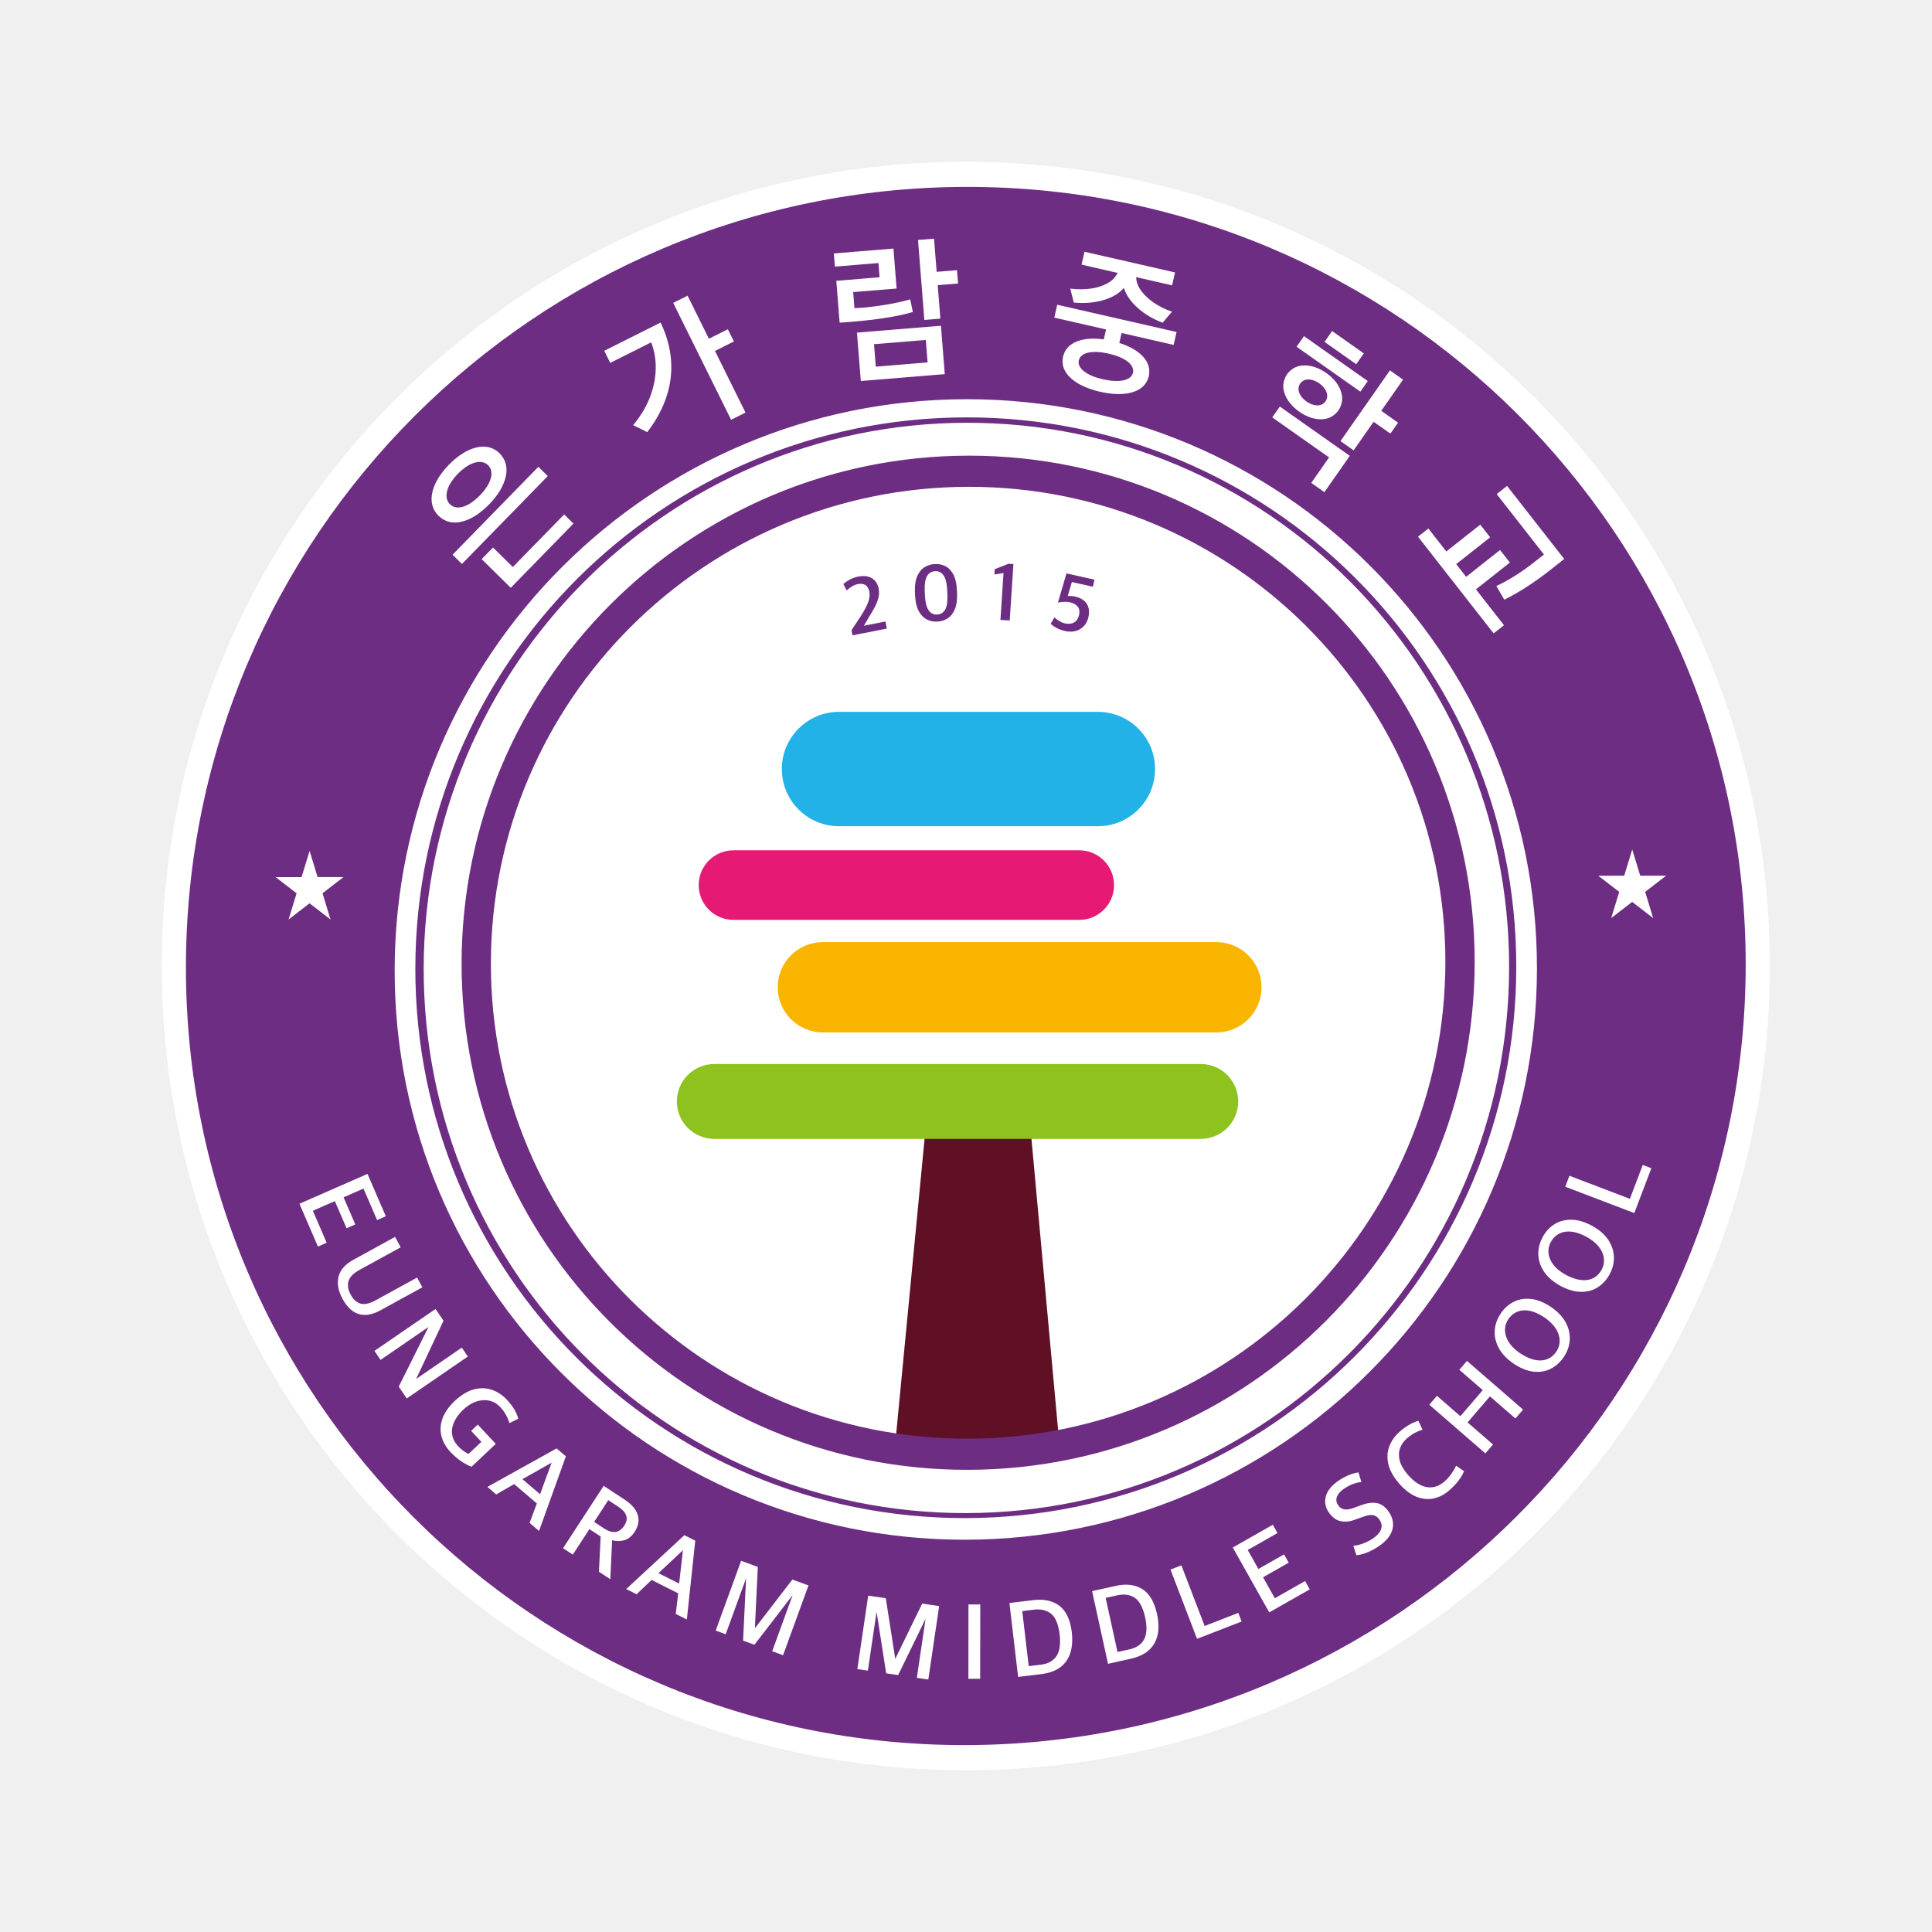
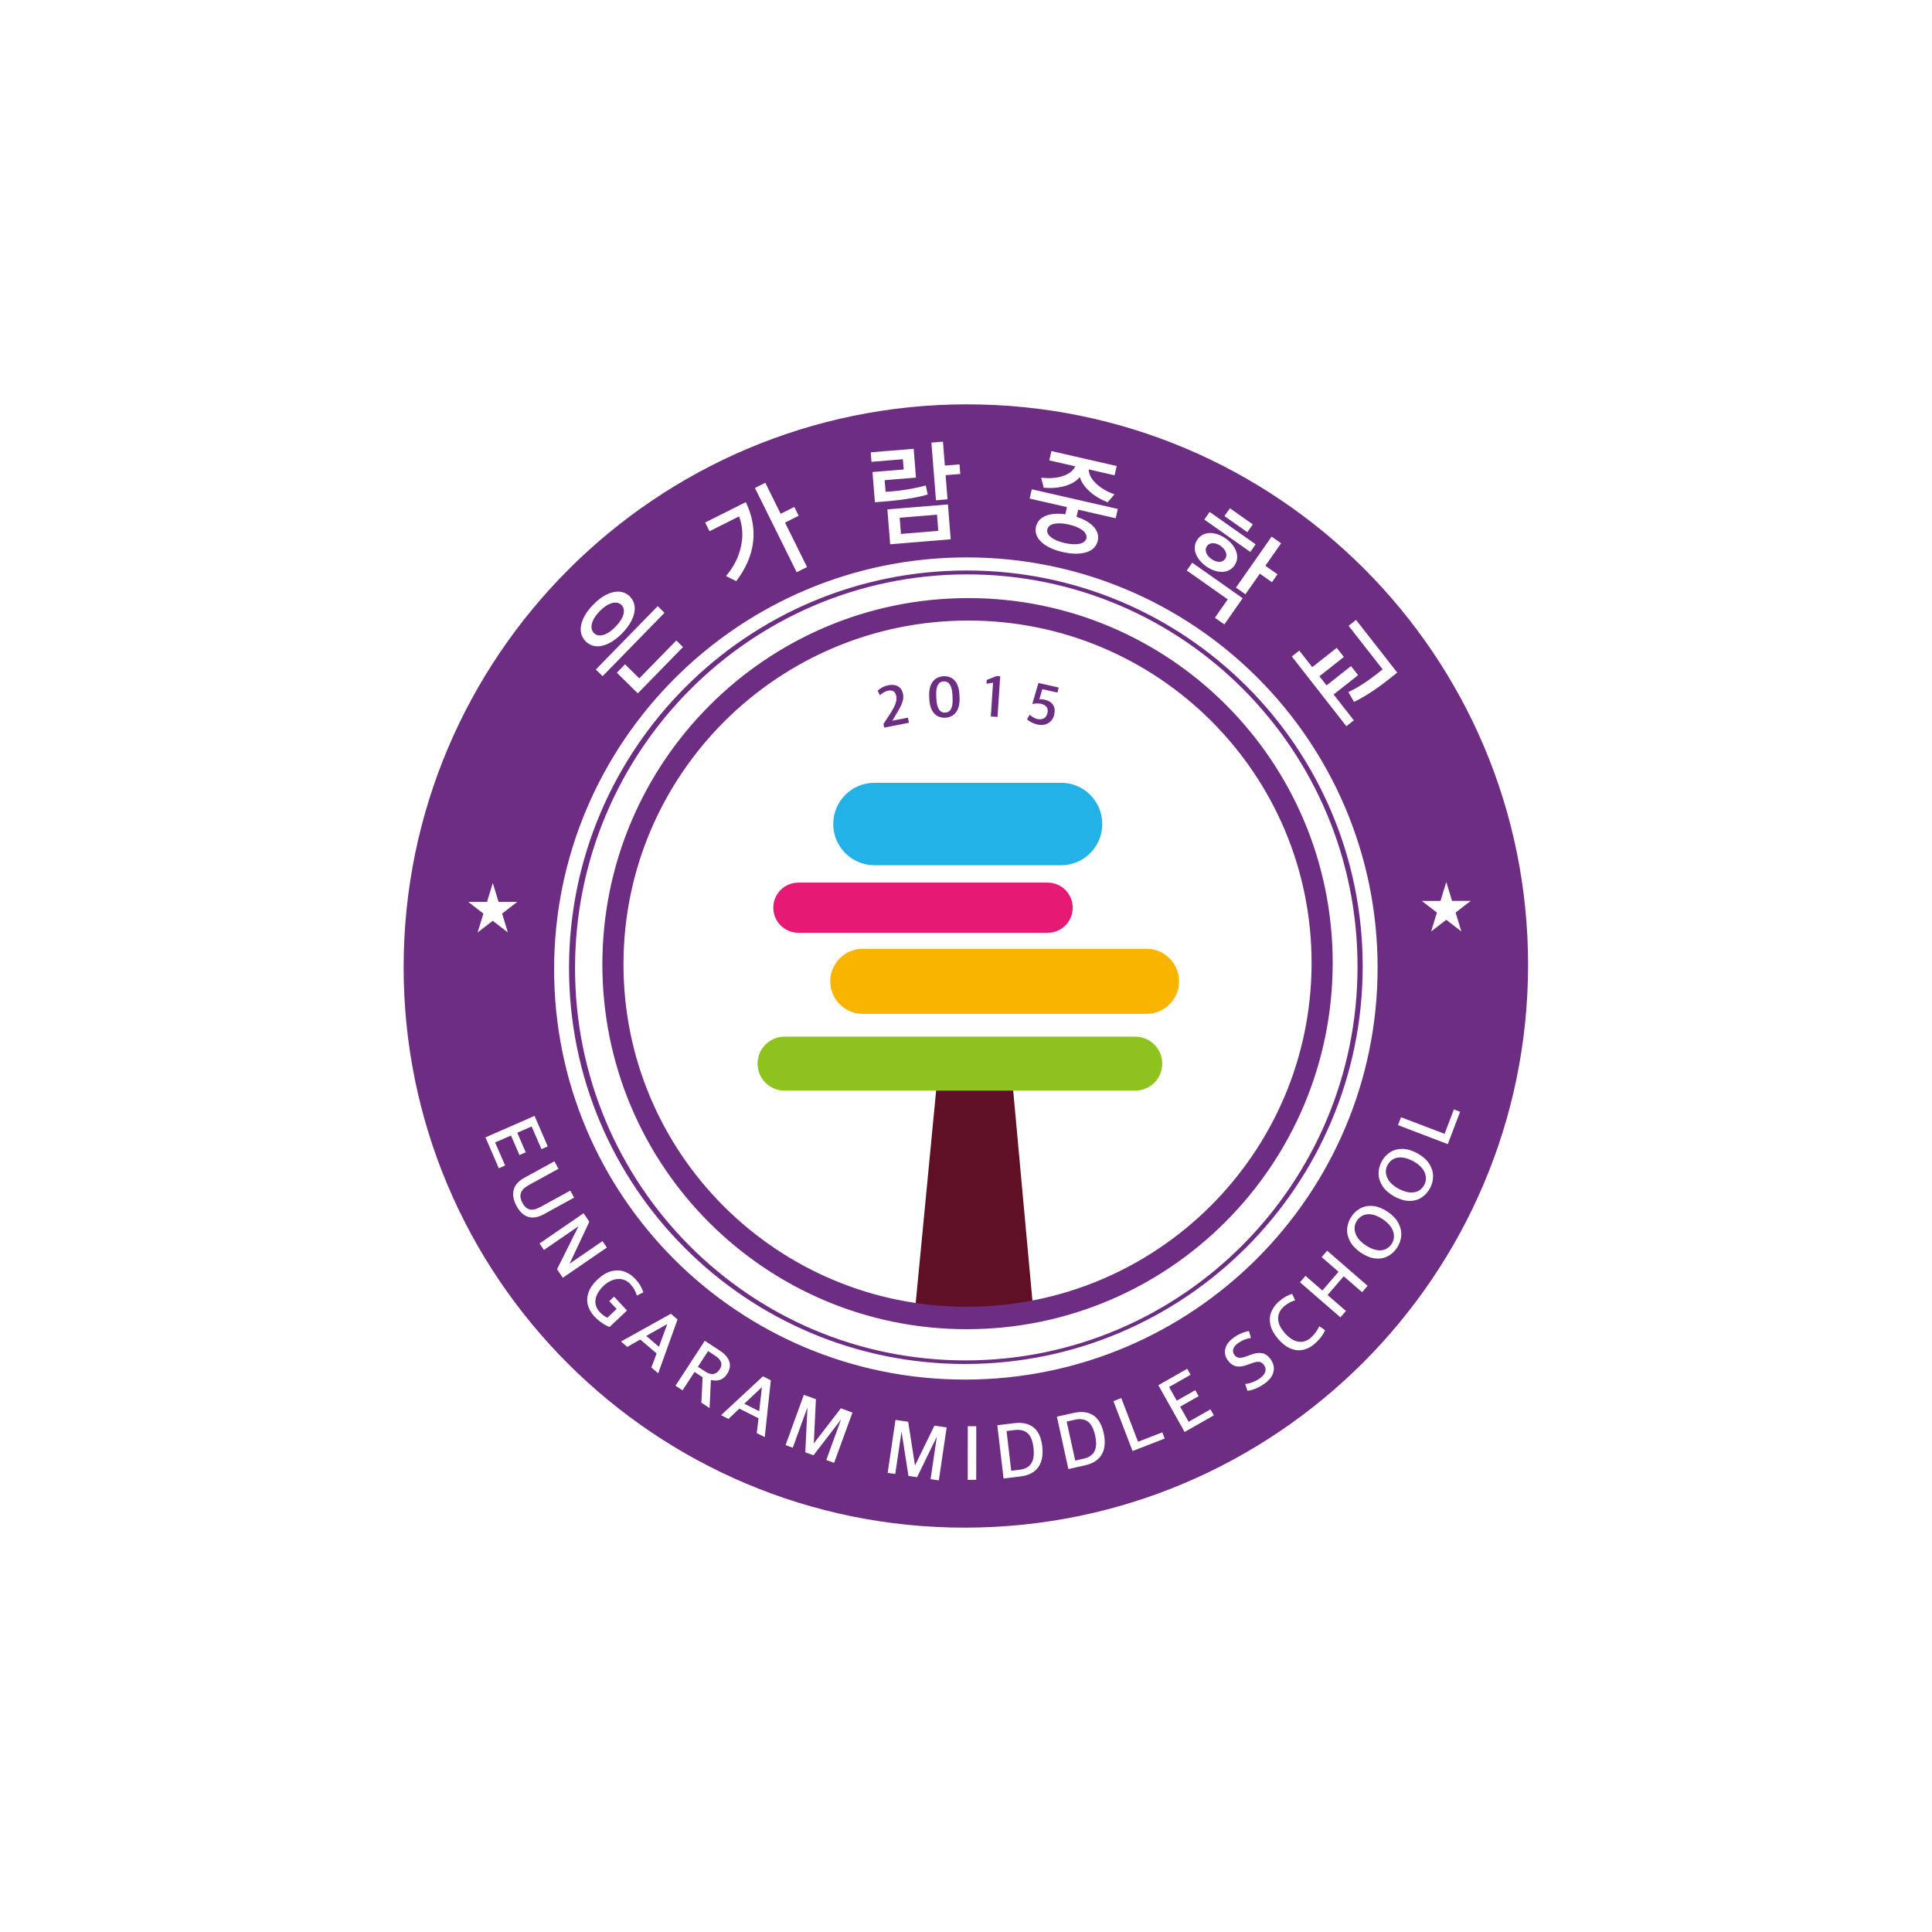
- <svg xmlns="http://www.w3.org/2000/svg" viewBox="-430 -430 5134 5135" overflow="hidden">
+ <svg xmlns="http://www.w3.org/2000/svg" viewBox="-1424 -1424 7122 7123">
+   <rect x="-1424" y="-1424" width="7122" height="7123" fill="white" />
  <defs>
    <clipPath id="a">
      <path d="M63-900h4274v4275H63z" />
    </clipPath>
  </defs>
  <g fill-rule="evenodd" clip-path="url(#a)" transform="translate(-63 900)">
    <path fill="#FFF" d="M63 1237.5C63 56.991 1019.77-900 2200-900S4337 56.991 4337 1237.5c0 1180.51-956.77 2137.5-2137 2137.5S63 2418.01 63 1237.5Z" />
    <path fill="#5F1025" d="m2098.07 1617.28 268.48-7.28 83.45 912h-439l87.07-904.72Z" />
    <path fill="#8EC21F" d="M1432 1597.5c0-54.95 44.55-99.5 99.5-99.5h1293c54.95 0 99.5 44.55 99.5 99.5s-44.55 99.5-99.5 99.5h-1293c-54.95 0-99.5-44.55-99.5-99.5Z" />
    <path fill="#F9B400" d="M1700 1294c0-66.27 53.73-120 120-120h1046c66.27 0 120 53.73 120 120 0 66.27-53.73 120-120 120H1820c-66.27 0-120-53.73-120-120Z" />
    <path fill="#E61974" d="M1490 1022.5c0-51.086 41.41-92.5 92.5-92.5h919c51.09 0 92.5 41.414 92.5 92.5 0 51.09-41.41 92.5-92.5 92.5h-919c-51.09 0-92.5-41.41-92.5-92.5Z" />
    <path fill="#22B2E7" d="M1711 714.001C1711 630.053 1779.05 562 1863 562h688c83.95 0 152 68.053 152 152.001 0 83.947-68.05 152-152 152L1863 866c-83.95 0-152-68.053-152-152.001Z" />
    <path fill="#6D2D83" d="M2378.64 2948.56c19.25-2.78 35 .53 47.24 9.92 12.25 9.4 20.07 27.7 23.48 54.9 3.01 26.47.07 46.11-8.81 58.91-8.87 12.79-22.86 20.22-41.96 22.26l-31.38 3.79-17.22-146.32Zm-171.56-14.22-.21 197.61 31.32-.03.21-197.61Zm191.51-12.41c-6.57-.15-13.48.23-20.74 1.16l-61.93 7.48 23.12 196.47 62.21-7.52c29.86-3.67 51.66-14.94 65.41-33.82 13.75-18.88 18.73-44.93 14.95-78.16-4.16-33.08-15.23-56.35-33.23-69.81-13.5-10.08-30.09-15.35-49.79-15.8Zm-458.02-10.96-28.87 195.26 27.99 4.11 23.14-156.47 25.51 163.63 31.8 4.68 72.56-148.93.27.04-23.1 156.21 30.44 4.47 28.87-195.25-45.11-6.63-71.38 146.58-.27-.04-25.1-160.78Zm685.45-2.46c8 .87 15.28 3.33 21.83 7.4 13.11 8.13 22.7 25.57 28.76 52.3 5.59 26.04 4.59 45.86-2.99 59.47-7.58 13.62-20.78 22.38-39.59 26.31l-30.86 6.88-31.49-143.88 28.18-6.28c9.44-2.33 18.16-3.06 26.16-2.2Zm-8.92-26.27c-6.55.5-13.39 1.57-20.52 3.21l-60.92 13.58 42.29 193.18 61.18-13.64c29.36-6.6 49.96-19.98 61.79-40.12 11.83-20.15 14.24-46.56 7.21-79.25-7.38-32.5-20.68-54.56-39.92-66.16-14.42-8.7-31.46-12.3-51.11-10.8Zm155.9-51.72-28.97 11.27 70.57 184.01 118.47-46.06-8.79-22.91-89.49 34.8Zm-1170.2-12.11-67.56 185.44 26.58 9.72 54.13-148.62-7.95 165.51 30.19 11.04 100.99-131.19.26.1-54.04 148.35 28.9 10.57 67.55-185.44-42.83-15.67-99.37 129.14-.26-.1 7.78-162.62Zm-154.99-27.86.25.12-10 88.25-54.99-27.63Zm4.13-40.24-154.47 143.21 27.5 13.82 39.88-38.03 70.71 35.53-6.49 54.81 29.46 14.8 22.38-209.59Zm1564.12-27.76-106.49 60.58 96.94 172.38 107.69-61.26-12.43-22.09-80.4 45.74-31.32-55.7 68.2-38.8-12.42-22.08-68.2 38.79-28.36-50.41 79.21-45.06Zm-1766.3-65.29 26.66 17.49c11.19 7.3 18.17 15.1 20.96 23.41 2.78 8.3 1.1 17.18-5.03 26.65-6.5 9.94-14.22 15.56-23.18 16.88-8.95 1.31-19.01-1.69-30.18-9l-26.88-17.65Zm-12.25-38.08L1129.5 2784.9l25.97 17.05 44.13-67.73 29.88 19.61-4.62 93.66 30.33 19.91 4.7-102.85.45-.69c11.76 2.88 22.71 2.74 32.84-.43 10.14-3.18 18.97-10.4 26.51-21.67 10.17-15.82 12.92-31.07 8.24-45.74-4.68-14.68-16.36-28.18-35.05-40.49Zm2006.19-35.69c-6.49.63-14.42 2.75-23.8 6.36-9.38 3.61-19.42 9-30.12 16.19-17.99 12.63-28.96 26.33-32.92 41.08-3.96 14.76-1.39 28.94 7.72 42.55 9.3 13.29 19.99 21.12 32.08 23.5 12.09 2.37 24.9.92 38.42-4.35l20.37-7.26c10.79-4.08 19.66-5.59 26.61-4.54 6.95 1.06 12.86 5.24 17.73 12.56 5.36 7.96 6.66 16.18 3.89 24.65-2.77 8.48-9.82 16.66-21.15 24.53a125.583 125.583 0 0 1-26.57 13.63c-9.42 3.49-18.09 5.49-26 5.99l8.06 25.17c8.11-.46 17.58-2.85 28.4-7.17 10.83-4.32 21.64-10.13 32.43-17.44 19.06-13.3 30.69-27.82 34.88-43.54 4.2-15.73 1.18-31.24-9.04-46.52-9.69-14.02-20.68-22.01-32.98-23.98-12.31-1.96-26.13-.01-41.48 5.86l-19.75 7.18c-9.86 3.56-18.08 4.8-24.68 3.71-6.6-1.09-12.16-5.01-16.7-11.77-4.62-7.07-5.53-14.33-2.72-21.77 2.81-7.45 8.85-14.38 18.14-20.8 8.99-6.06 17.39-10.49 25.22-13.29 7.82-2.8 15.01-4.48 21.57-5.04Zm-2144.88-25.67.2.18-30.59 83.38-46.85-40Zm13.53-38.12-183.868 102.28 23.425 20 47.72-27.43 60.233 51.42-19.27 51.7 25.09 21.43 71.35-198.33Zm2290.72-73.16c-6.86 1.52-14.54 4.65-23.03 9.4-8.49 4.74-17.02 10.79-25.59 18.15-12.34 10.55-21.59 22.97-27.73 37.27-6.15 14.29-7.61 29.95-4.4 46.98 3.22 17.02 12.7 34.91 28.44 53.65 15.09 17.37 30.47 29.29 46.13 35.77 15.66 6.48 31.01 8.15 46.04 5.02 15.04-3.14 29.17-10.44 42.39-21.92 9.78-8.57 18.06-17.37 24.84-26.38 6.77-9.02 11.45-17.15 14.02-24.39l-21.12-14.47c-2.84 6.45-6.93 13.49-12.27 21.15-5.34 7.65-11.73 14.77-19.16 21.37-14.55 12.51-30.23 17.27-47.04 14.26-16.8-3.01-33.63-14.2-50.47-33.55-11.31-13.42-18.35-26.07-21.12-37.97-2.78-11.9-2.3-22.75 1.46-32.54 3.75-9.79 9.77-18.22 18.06-25.31 6.8-5.87 13.72-10.72 20.74-14.55 7.02-3.83 13.92-6.57 20.7-8.24Zm-2483.761-86.61c-7.942-.39-16.18.41-24.716 2.38-17.073 3.96-34.626 14.25-52.659 30.88-16.466 15.73-27.494 31.6-33.083 47.61-5.59 16-6.414 31.55-2.47 46.64 3.943 15.08 11.98 29.11 24.113 42.08 9.456 9.92 19.219 18.24 29.291 24.94 10.071 6.7 18.934 11.32 26.59 13.87l64.372-60.69-47.895-51.27-17.647 16.64 27.234 29.15-34.091 32.15c-4.08-1.69-8.649-4.37-13.708-8.06a102.04 102.04 0 0 1-14.006-12.32c-13.583-15.03-18.834-31.08-15.755-48.15 3.079-17.08 13.153-33.68 30.22-49.82 16.172-14.85 33.169-22.97 50.991-24.35 17.822-1.38 33.29 4.61 46.404 17.98 6.865 7.53 12.226 15.02 16.081 22.46 3.856 7.44 6.711 14.26 8.566 20.47l23.319-11.78c-1.69-7.15-4.98-15.02-9.87-23.59-4.898-8.57-11.559-17.41-19.984-26.53-10.887-11.8-23.677-20.45-38.367-25.97a75.589 75.589 0 0 0-22.93-4.72Zm2612.731-72.82-20.33 23.61 62.31 54.08-59.54 69.18-62.3-54.07-20.33 23.62 149.13 129.41 20.32-23.62-67.71-58.76 59.54-69.18 67.71 58.75 20.32-23.61Zm151.05-134.39c16.87-.81 35.75 5.9 56.64 20.13 19.18 13.72 31.21 28.68 36.08 44.9 4.87 16.22 2.68 31.23-6.56 45.05-10.3 14.74-23.95 22.43-40.96 23.09-17 .65-36.05-6.22-57.17-20.63-19.05-13.64-30.91-28.54-35.6-44.69-4.69-16.15-2.44-31.08 6.75-44.79 10.34-14.57 23.94-22.26 40.82-23.06Zm-2892.473-3.64-162.352 111.45 16.244 23.91 126.93-87.13.154.23-78.818 157.96 21.349 31.43 162.352-111.45-16.089-23.69-121.026 83.09-.155-.23 72.605-154.37Zm2912.453-26.52c-17-1.99-32.4.41-46.19 7.21s-25.32 16.96-34.61 30.47c-9.52 13.89-14.96 28.69-16.33 44.4-1.36 15.7 1.87 31.22 9.7 46.55 7.83 15.33 20.78 29.38 38.84 42.14 18.77 12.79 36.6 20.2 53.49 22.23 16.88 2.03 32.22-.37 46.01-7.2 13.79-6.84 25.42-17.15 34.91-30.94 9.37-13.68 14.75-28.34 16.15-43.99 1.39-15.66-1.78-31.15-9.5-46.48-7.73-15.34-20.58-29.37-38.56-42.09-18.93-12.87-36.9-20.31-53.91-22.3ZM683.049 1957.58l-112.223 61.58c-21.245 11.94-33.974 26.84-38.185 44.71-4.212 17.87-.581 37.39 10.892 58.56 11.373 21.1 25.465 34.4 42.278 39.91 16.812 5.51 36.267 2.29 58.363-9.67l111.498-61.19-14.052-25.91-110.292 60.52c-16.486 8.92-29.983 11.8-40.493 8.63-10.509-3.16-19.03-11.02-25.561-23.6-7.048-12.5-9.13-24.25-6.244-35.26 2.886-11 12.452-21.05 28.698-30.16l110.292-60.52Zm3123.611-14.22c13.55.94 28.63 5.99 45.22 15.14 20.38 11.85 33.75 25.62 40.11 41.3 6.36 15.69 5.59 30.84-2.33 45.46-8.89 15.64-21.77 24.58-38.64 26.83s-36.48-2.8-58.85-15.15c-20.24-11.8-33.45-25.51-39.62-41.15-6.17-15.64-5.32-30.71 2.56-45.22 8.93-15.47 21.76-24.4 38.49-26.79 4.18-.6 8.54-.74 13.06-.42Zm4.03-31.48c-17.12-.38-32.23 3.46-45.32 11.53-13.1 8.06-23.64 19.25-31.63 33.57-8.19 14.73-12.23 29.97-12.12 45.73.1 15.77 4.76 30.91 13.99 45.43 9.22 14.53 23.42 27.29 42.6 38.3 19.89 10.96 38.33 16.66 55.34 17.1 17 .43 32.05-3.4 45.14-11.5 13.1-8.09 23.73-19.45 31.88-34.07 8.07-14.5 12.06-29.6 11.99-45.31-.08-15.71-4.67-30.84-13.79-45.38-9.12-14.53-23.23-27.29-42.32-38.26-20.05-11.04-38.64-16.75-55.76-17.14Zm-3200.9-121.77-180.948 79.32 49.252 113.82 23.185-10.17-36.775-84.98 58.468-25.63 31.193 72.08 23.185-10.16-31.192-72.08 52.923-23.2 36.227 83.71 23.186-10.16Zm3389.47-23.85-34.22 90.05-160.68-61.31-11.08 29.16 183.52 70.03 45.3-119.21ZM455.883 931.558l-21.373 69.672-68.926.07 55.717 42.99-21.374 69.67 55.808-43.11 55.717 42.99-21.227-69.63 55.809-43.1-68.926.07Zm3515.387-3.733-21.37 69.67-68.92.073 55.71 42.982-21.37 69.67 55.81-43.1 55.71 42.98-21.22-69.62 55.81-43.103-68.93.073ZM1934.08 201.454c6.18.707 11.63 2.488 16.37 5.344 9.46 5.711 15.49 15.164 18.1 28.36 1.51 8.613 1.04 17.195-1.41 25.748s-5.98 17.001-10.59 25.346a529.463 529.463 0 0 1-14.4 24.499l-13.11 22.391 57.46-11.273 3.63 18.893-91.25 17.902-2.66-13.814 25.06-37.805c7.81-12.283 13.89-23.648 18.25-34.095 4.35-10.446 5.72-20.361 4.12-29.743-1.8-9.065-5.35-15.202-10.66-18.412-5.31-3.209-12.18-3.952-20.61-2.228-5.01 1.097-10.17 3.251-15.48 6.462-5.31 3.211-9.86 6.616-13.65 10.215l-8.7-16.845c4.11-3.899 9.56-7.743 16.34-11.533 6.78-3.79 14.27-6.559 22.47-8.308 7.63-1.443 14.54-1.81 20.72-1.104Zm533.48-7.473 74.38 16.693-4.22 18.788-55.88-12.543-10.89 37.236c2.66-.27 5.85-.261 9.57.027 3.73.287 6.98.734 9.76 1.34 13.95 3.098 24.17 9.281 30.65 18.55 6.47 9.269 8.08 21.583 4.82 36.943-3.25 13.612-10.38 23.858-21.41 30.736-11.03 6.88-24.41 8.722-40.15 5.526-8.08-1.867-15.54-4.55-22.39-8.05-6.85-3.499-12.21-7.303-16.1-11.411l9.71-16.918c3.32 3.286 7.48 6.457 12.49 9.512 5 3.056 10.13 5.223 15.38 6.503 9.66 2.103 17.81 1.254 24.45-2.548 6.64-3.802 11.05-10.319 13.23-19.55 2.06-9.643.81-17.245-3.75-22.804-4.56-5.558-11.72-9.394-21.49-11.506-4.41-.881-9.64-1.16-15.67-.839-6.03.322-11.1.98-15.2 1.974Zm-348.97-5.817c-9.63.345-16.86 4.683-21.68 13.012-4.81 8.329-6.86 21.28-6.13 38.854l.57 12.819c.83 17.448 3.99 30.344 9.49 38.689 5.5 8.344 13.06 12.279 22.67 11.804 9.54-.306 16.71-4.607 21.5-12.9 4.8-8.294 6.83-21.417 6.09-39.37l-.56-12.613c-.86-17.8-4.04-30.764-9.55-38.892-5.51-8.128-12.97-11.929-22.4-11.403Zm-.64-19.032c9.81-.552 18.98 1.29 27.5 5.527 8.53 4.236 15.57 11.443 21.12 21.621 5.56 10.178 8.79 23.902 9.71 41.174l.46 10.339c.62 17.166-1.4 31.149-6.07 41.948-4.67 10.8-11.1 18.805-19.29 24.015-8.2 5.21-17.27 8.014-27.23 8.412-10.22.534-19.63-1.456-28.24-5.969-8.61-4.514-15.67-11.909-21.17-22.187-5.5-10.277-8.69-23.795-9.56-40.552l-.44-9.925c-.62-17.622 1.49-31.824 6.34-42.606 4.84-10.781 11.42-18.685 19.74-23.714 8.31-5.027 17.35-7.722 27.13-8.083Zm195.65-.752 12.95.831-9.85 149.972-24.68-1.584 8.19-124.563-24.21 3.84.93-14.047ZM3567.29 64.438l-90.2 71.249-47.71-61.01-27.55 21.757 201.06 257.091 27.55-21.757-74.54-95.309 90.2-71.249-26.11-33.389-90.2 71.249-26.35-33.691 90.2-71.25Zm-2434.81-27.12L996.056 177.054l-52.676-51.886-30.197 30.929 77.368 76.209L1157.17 61.639ZM2207.5-36.114C1506.95-35.37 938.445 531.574 937.706 1230.19c-.738 698.62 566.574 1264.36 1267.124 1263.61 700.55-.74 1269.06-567.69 1269.79-1266.3.74-698.62-566.57-1264.358-1267.12-1263.614Zm1431.07-2.402-27.55 21.758L3736.6 143.81l-26.94 21.279c-14.78 11.67-31.05 23.178-48.84 34.525-17.78 11.346-34.68 20.646-50.71 27.902l21.1 36.368c18.7-9.092 38.61-20.465 59.74-34.118 21.13-13.652 42.1-28.683 62.92-45.091l36.62-28.931ZM1063.93-89.26 835.83 144.37l24.966 24.593L1088.89-64.669Zm-149.273-12.417c5.887 1.136 11.111 3.848 15.674 8.133 8.674 8.962 11.031 20.605 7.069 34.93-3.962 14.325-13.612 29.446-28.95 45.363-15.662 15.836-30.558 25.857-44.689 30.063-14.131 4.207-25.733 2.034-34.806-6.52-8.725-8.978-11.252-20.723-7.582-35.232 3.671-14.51 13.218-29.8 28.64-45.873 15.578-15.68 30.577-25.531 44.999-29.553 7.211-2.011 13.76-2.448 19.645-1.311Zm1292.933-17.233c743.54-.789 1345.67 601.981 1344.88 1346.331-.78 744.34-604.18 1348.39-1347.73 1349.18-743.54.79-1345.668-601.98-1344.881-1346.33.787-744.341 604.191-1348.391 1347.731-1349.181ZM916.963-142.886c-5.559.045-11.35.756-17.371 2.134-24.082 5.51-48.656 20.896-73.723 46.157-24.295 25.265-38.973 50.015-44.033 74.25-5.061 24.236.489 44.668 16.648 61.295 17.392 16.33 38.086 21.524 62.086 15.583 23.998-5.943 48.187-21.28 72.567-46.01 23.887-24.741 38.578-49.298 44.073-73.67 5.495-24.37.023-45.088-16.417-62.151-12.539-11.86-27.149-17.722-43.83-17.588ZM2203.1-206.303c-796.65.846-1443.154 650.249-1444 1450.483-.846 800.23 644.29 1448.27 1440.94 1447.42 796.65-.84 1443.16-650.25 1444-1450.48.85-800.237-644.28-1448.269-1440.94-1447.423Zm-1.56-14.349c808.04-.858 1462.39 653.343 1461.53 1461.202-.85 807.85-656.59 1463.44-1464.62 1464.3-808.04.86-1462.387-653.34-1461.533-1461.2.854-807.852 656.593-1463.444 1464.623-1464.302Zm833.09-28.772-20.13 28.803 151.02 106.372-47.35 67.736 34.92 24.598 67.49-96.538Zm-833.04-19.526c-838.38.89-1518.745 680.191-1519.629 1517.26-.885 837.07 678.039 1514.93 1516.429 1514.04 838.38-.89 1518.74-680.19 1519.63-1517.26.88-837.072-678.04-1514.93-1516.43-1514.04Zm909.04-52.483c9.28.002 18.86 3.402 28.73 10.199 9.73 7.007 16.17 14.891 19.33 23.651 3.16 8.76 2.26 16.904-2.7 24.433-5.26 7.09-12.52 10.618-21.78 10.582-9.26-.036-18.83-3.449-28.71-10.239-9.72-7.014-16.17-14.885-19.35-23.612-3.18-8.727-2.35-16.779 2.51-24.156 5.36-7.242 12.69-10.862 21.97-10.858Zm216.65-24.191-131.44 188.012 34.92 24.599 53.11-75.964 44.68 31.468 20.36-29.12-44.68-31.468 57.98-82.928Zm-227.52-13.163c-19.16.193-34.5 8.064-46.03 23.614-10.64 16.155-12.76 33.262-6.36 51.322 6.4 18.06 19.44 34.148 39.1 48.264 19.63 13.529 38.98 20.19 58.05 19.984 19.08-.206 34.33-8.003 45.76-23.392 10.64-16.177 12.82-33.319 6.55-51.426-6.27-18.105-19.09-34.117-38.44-48.034-19.92-13.747-39.46-20.524-58.63-20.332Zm-549.72-35.651c8.98.46 18.9 1.907 29.75 4.342 21.69 5.049 38.4 12.057 50.13 21.023 11.72 8.965 16.52 18.899 14.39 29.802-2.72 10.406-11.27 17.123-25.66 20.151-14.4 3.029-32.54 2.102-54.45-2.781-21.82-5.112-38.44-12.133-49.87-21.064-11.43-8.931-16.09-18.669-13.98-29.213 2.78-10.753 11.3-17.645 25.53-20.676 7.12-1.516 15.17-2.044 24.16-1.584Zm-456.39-31.991 4.74 59.69-137.66 11.308-4.73-59.691Zm1005.18-10.192-19.7 28.17 169.59 119.448 19.7-28.17Zm74.71-13.508-20.13 28.803 84.32 59.391 20.13-28.803Zm-1039.66-14.103-223.17 18.333 10.21 128.623 223.16-18.332Zm-745.07-8.509-149.83 75.137 15.92 32.144 108.85-54.583c8.62 22.218 12.64 45.888 12.07 71.009-.58 25.122-5.85 50.416-15.81 75.881-9.97 25.466-24.72 49.822-44.25 73.072l37.63 18.67c35.26-46.26 55.94-93.861 62.02-142.806 6.09-48.943-2.78-98.452-26.6-148.524Zm1054.21-47.333-7.83 34.285 137.58 31.451c-2 8.791-4.01 17.582-6.02 26.373-29.24-3.94-53.44-1.973-72.61 5.902-19.16 7.876-31.06 21.18-35.69 39.909-4.37 21.559 2.4 40.534 20.32 56.928 17.92 16.393 43.99 28.582 78.23 36.565 34.31 7.686 63.09 8.037 86.35 1.056 23.26-6.981 37.6-21.129 43.03-42.444 4-18.875-.92-36.024-14.77-51.446-13.85-15.423-35.06-27.77-63.62-37.043l6.02-26.373 138.34 31.622 7.84-34.285Zm-982.48-24.018-38.23 19.172 153.93 310.721 38.23-19.173-81.16-163.828 50.29-25.218-16.1-32.49-50.29 25.218Zm1054.91-116.816-7.84 34.285 95.98 21.938c-5.98 11.884-15.38 21.296-28.21 28.234-12.84 6.939-27.74 11.51-44.7 13.715-16.97 2.206-34.64 2.151-53.02-.165.51 2.309 1.41 5.971 2.71 10.984l3.88 15.043c1.29 5.013 2.2 8.675 2.71 10.984 28.31 2.664 54.38.579 78.2-6.256 23.83-6.836 42.15-17.73 54.96-32.683 6.06 19.103 18.4 36.94 37.03 53.512 18.62 16.572 40.65 29.585 66.08 39.04 1.6-1.957 4.09-4.934 7.44-8.929 3.36-3.994 6.71-7.947 10.05-11.859 3.34-3.911 5.78-6.719 7.33-8.425-16.03-5.421-31.22-12.782-45.55-22.085-14.33-9.304-26.08-19.933-35.24-31.888-9.17-11.954-14.02-24.62-14.56-37.995l95.6 21.853 7.83-34.286Zm-507.84-8.463-158.36 13.009 2.78 35.044 115.8-9.512 2.99 37.739-115.03 9.45 8.83 111.294c41.97-2.704 79.64-6.509 113-11.414 33.35-4.904 60.55-10.562 81.58-16.973l-6.91-33.542c-13.5 3.968-29.02 7.621-46.54 10.958a821.14 821.14 0 0 1-53.1 8.31c-17.88 2.202-34.09 3.586-48.63 4.153l-3.39-42.747 115.41-9.481Zm107.91-26.306-42.56 3.496 16.86 212.576 42.56-3.497-7.05-88.958 54.06-4.441-2.81-35.429-54.06 4.441Zm86.67-137.578C3346.98-834.47 4274.04 91.653 4272.83 1235.3c-1.2 1143.65-930.22 2071.74-2075.02 2072.95-1144.79 1.22-2071.854-924.9-2070.645-2068.55C128.374 96.054 1057.39-832.039 2202.19-833.255Z" />
  </g>
</svg>
